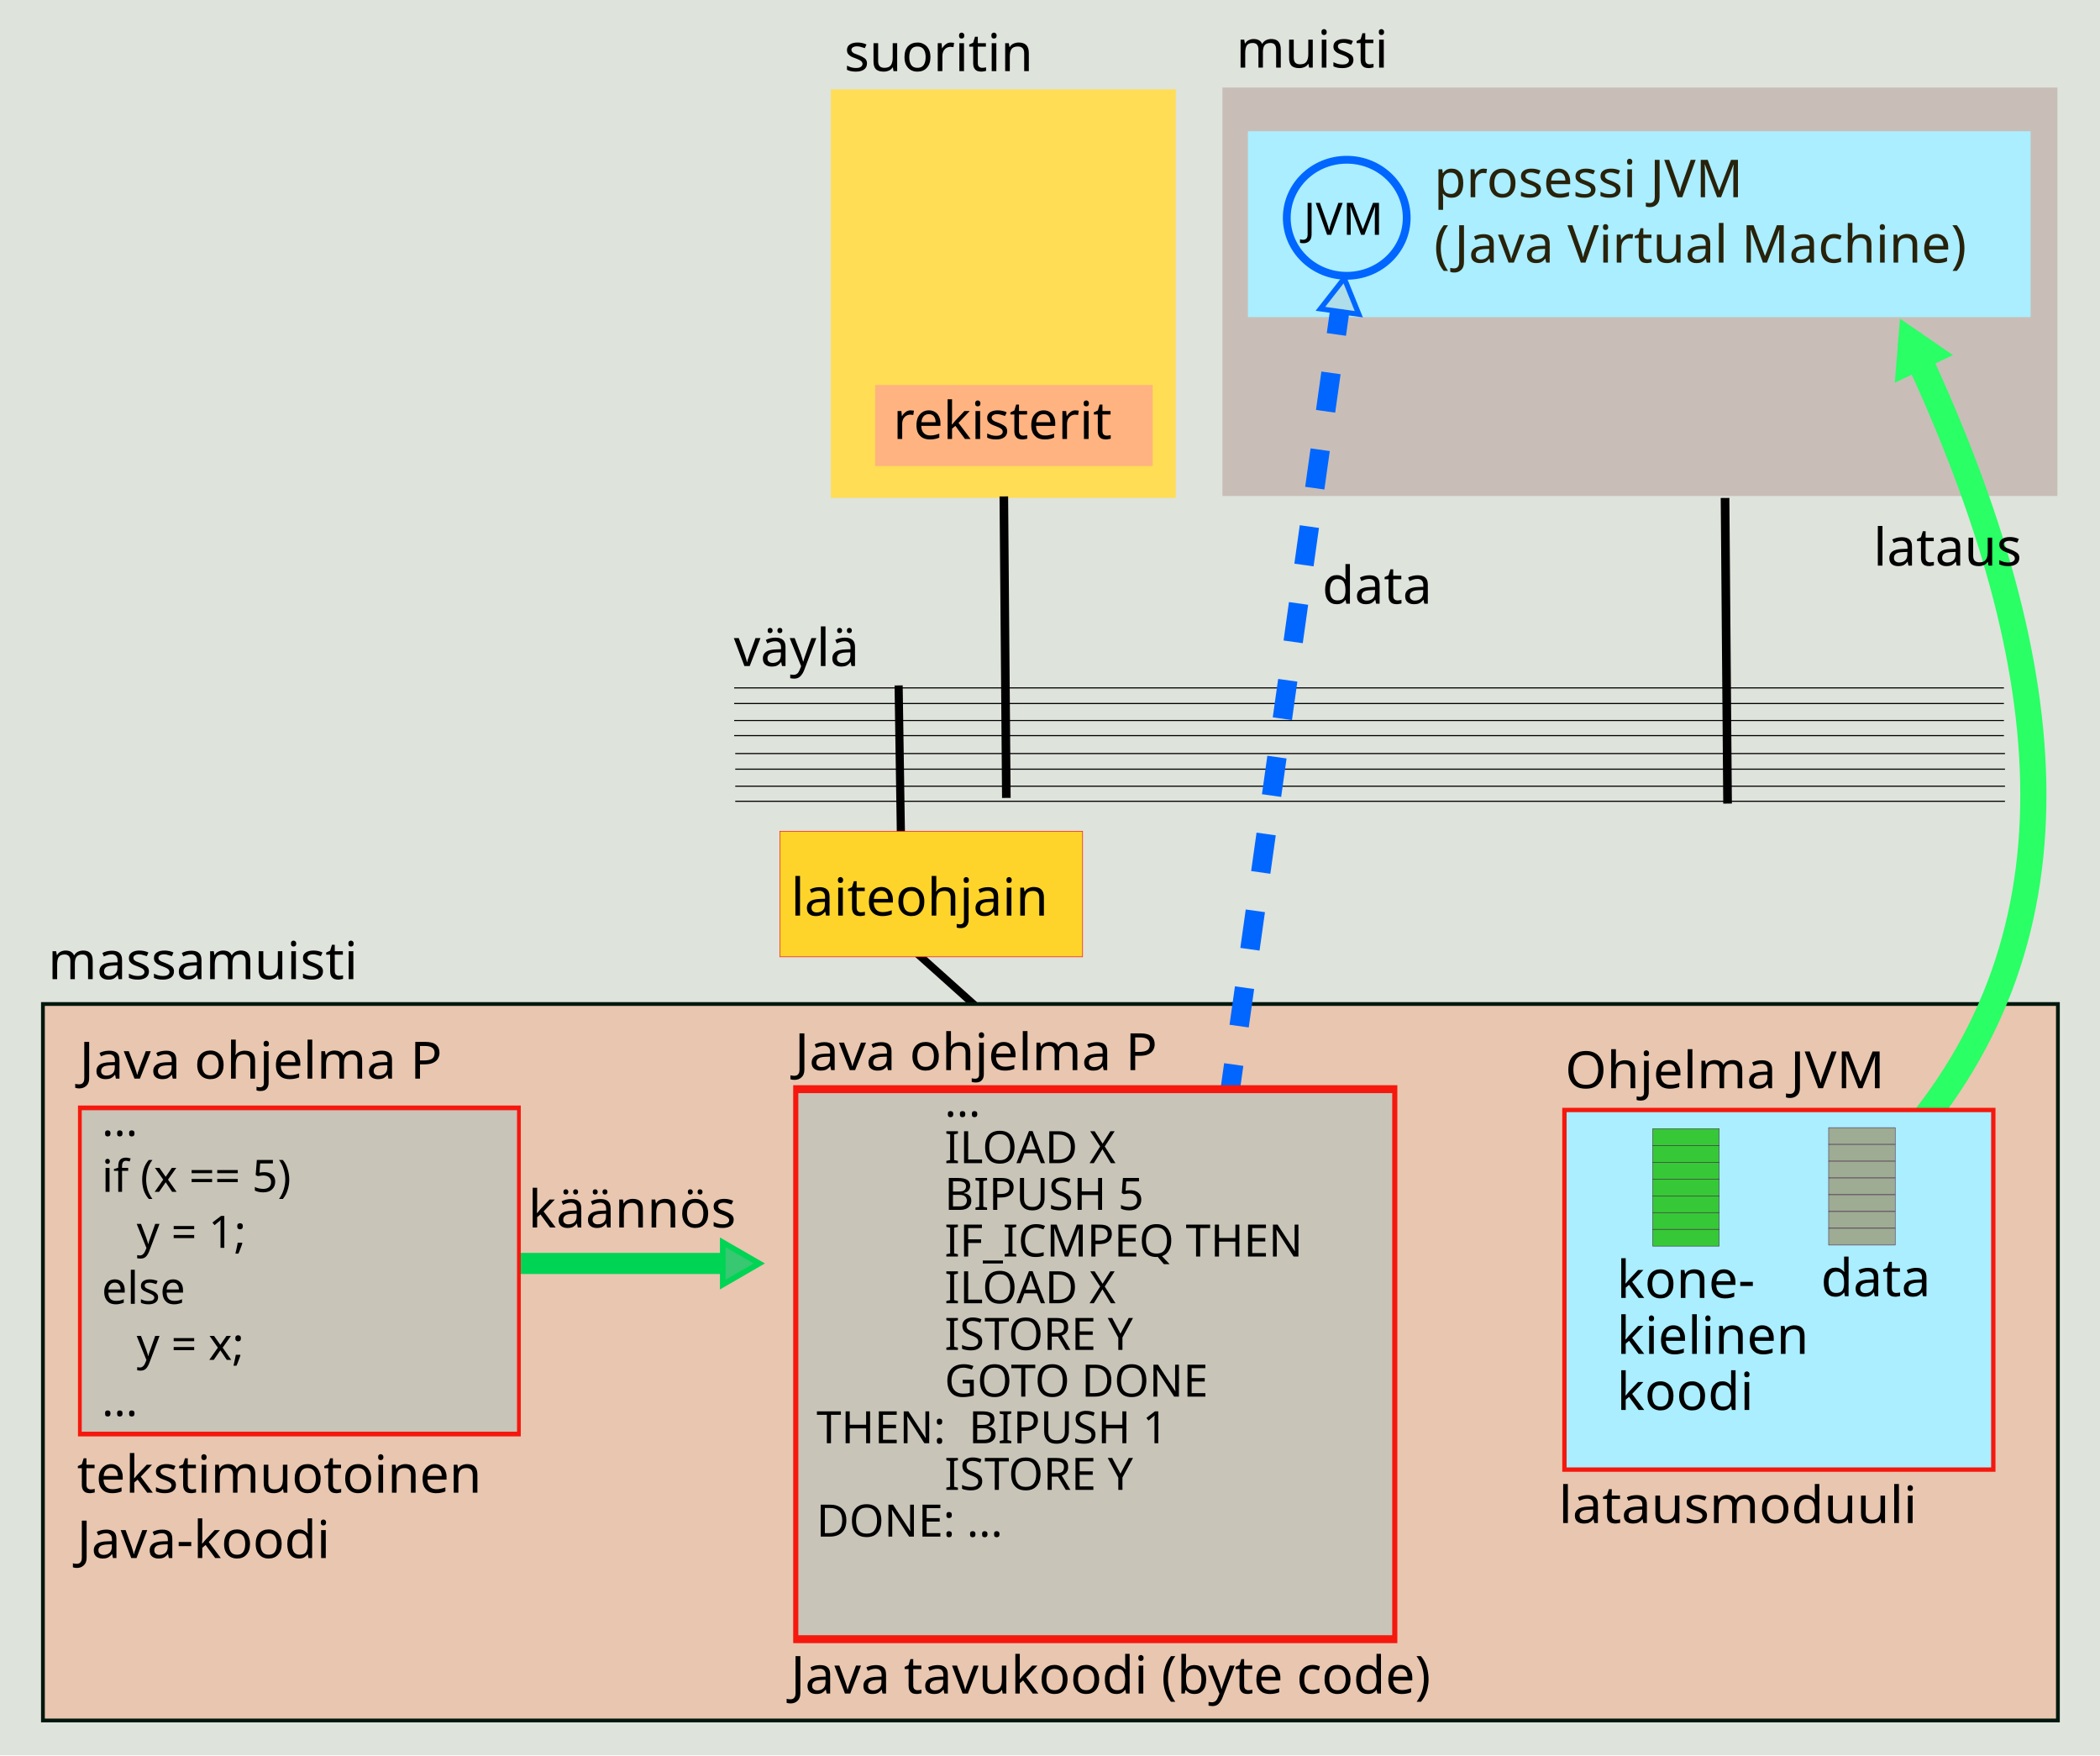
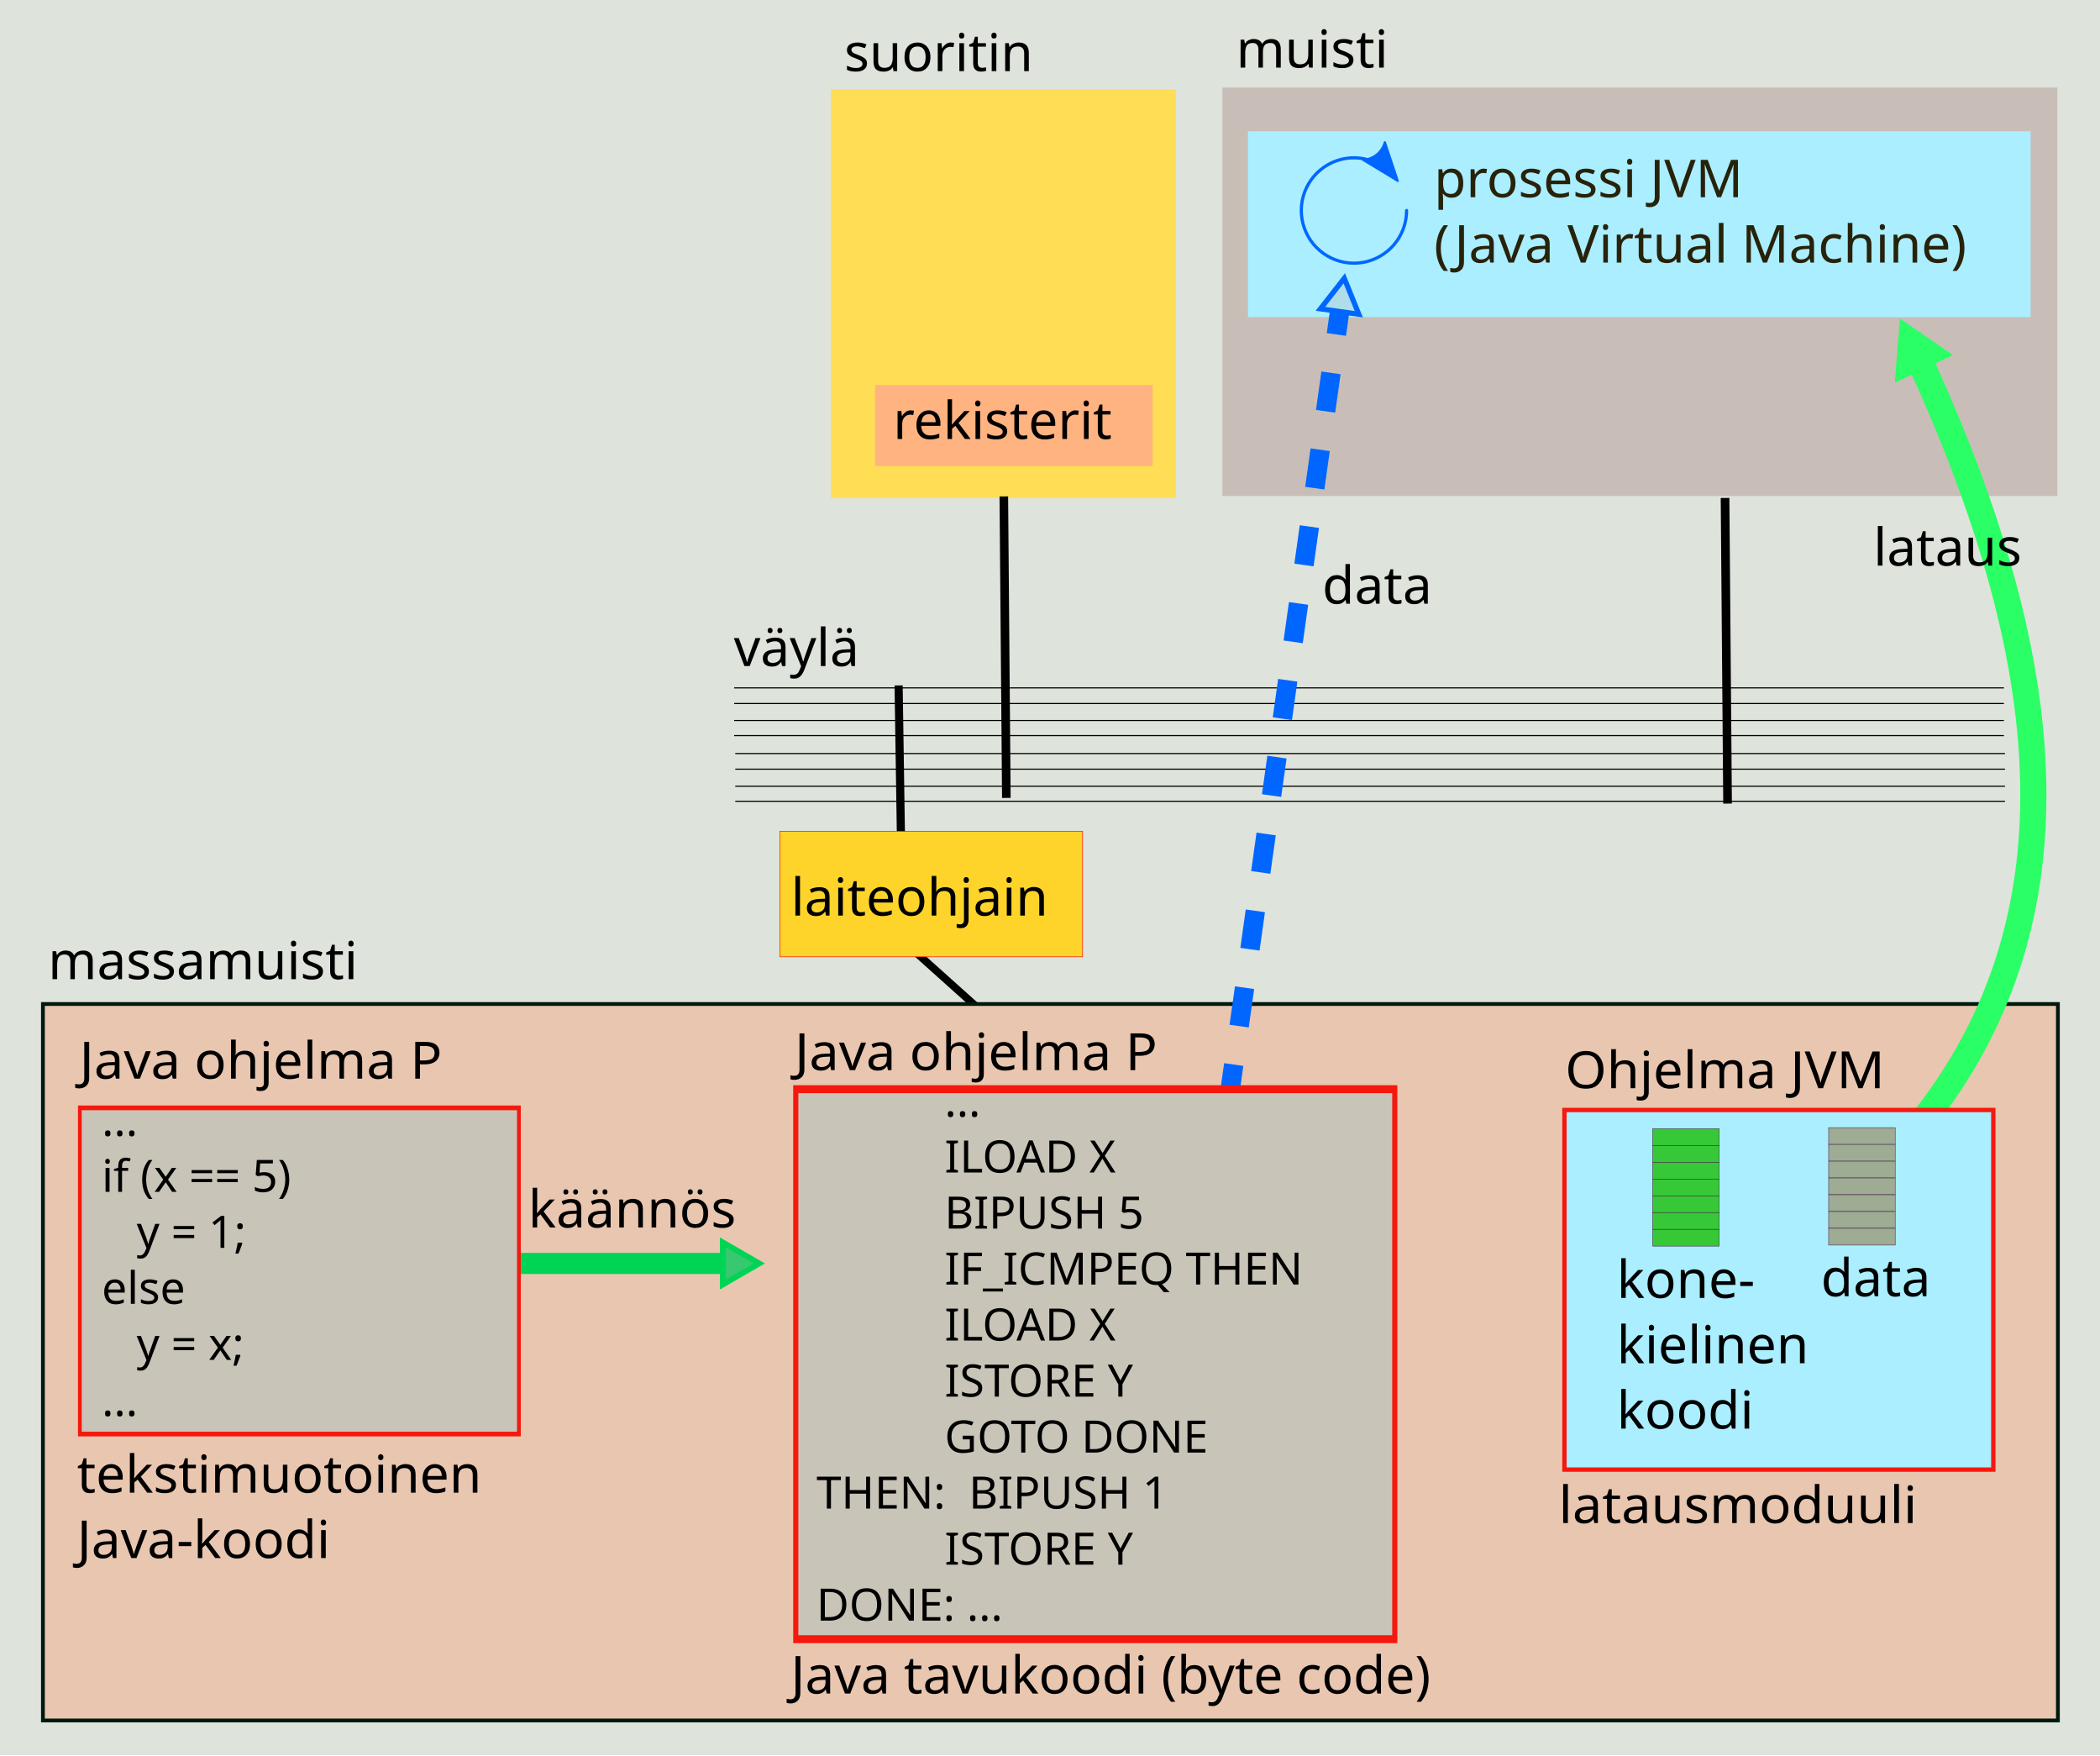
<svg xmlns="http://www.w3.org/2000/svg" id="svg999" version="1.1" viewBox="0 0 198.446 165.831" height="165.831mm" width="198.446mm">
  <defs id="defs993">
    <marker style="overflow:visible" id="marker3153" refX="0" refY="0" orient="auto">
      <path transform="matrix(0.2,0,0,0.2,-0.6,0)" style="fill:#afdde9;fill-opacity:1;fill-rule:evenodd;stroke:#0066ff;stroke-width:1pt;stroke-opacity:1" d="M 5.77,0 -2.88,5 V -5 Z" id="path3151" />
    </marker>
    <marker orient="auto" refY="0" refX="0" id="marker2929" style="overflow:visible">
      <path id="path2927" d="M 5.77,0 -2.88,5 V -5 Z" style="fill:#2aff65;fill-opacity:1;fill-rule:evenodd;stroke:#2aff65;stroke-width:1pt;stroke-opacity:1" transform="matrix(0.2,0,0,0.2,-0.6,0)" />
    </marker>
    <marker id="ExperimentalArrow" refX="5" refY="3" orient="auto-start-reverse">
      <path style="fill:context-stroke;stroke:#2aff65;stroke-opacity:1" d="M 10,3 0,6 V 0 Z" id="path1496" />
    </marker>
    <marker style="overflow:visible" id="TriangleOutM" refX="0" refY="0" orient="auto">
      <path transform="scale(0.4)" style="fill:#2aff65;fill-opacity:1;fill-rule:evenodd;stroke:#2aff65;stroke-width:1pt;stroke-opacity:1" d="M 5.77,0 -2.88,5 V -5 Z" id="path1388" />
    </marker>
    <marker style="overflow:visible" id="EmptyTriangleOutM" refX="0" refY="0" orient="auto">
      <path transform="matrix(0.4,0,0,0.4,-1.8,0)" style="fill:#0066ff;fill-opacity:1;fill-rule:evenodd;stroke:#0066ff;stroke-width:1pt;stroke-opacity:1" d="M 5.77,0 -2.88,5 V -5 Z" id="path1049" />
    </marker>
    <marker style="overflow:visible" id="EmptyTriangleOutS" refX="0" refY="0" orient="auto">
      <path transform="matrix(0.2,0,0,0.2,-0.6,0)" style="fill:none;fill-opacity:1;fill-rule:evenodd;stroke:#2aff65;stroke-width:1pt;stroke-opacity:1" d="M 5.77,0 -2.88,5 V -5 Z" id="path1954" />
    </marker>
    <marker style="overflow:visible" id="TriangleOutS" refX="0" refY="0" orient="auto">
      <path transform="scale(0.2)" style="fill:#37c871;fill-opacity:1;fill-rule:evenodd;stroke:#00d455;stroke-width:1pt;stroke-opacity:1" d="M 5.77,0 -2.88,5 V -5 Z" id="path1406" />
    </marker>
+     <marker style="overflow:visible" id="Arrow2Lend-6" refX="0" refY="0" orient="auto">
+       <path transform="matrix(-1.1,0,0,-1.1,-1.1,0)" d="M 8.719,4.034 -2.207,0.016 8.719,-4.002 c -1.745,2.372 -1.735,5.617 -6e-7,8.035 z" style="fill:#0066ff;fill-opacity:1;fill-rule:evenodd;stroke:#0066ff;stroke-width:0.625;stroke-linejoin:round;stroke-opacity:1" id="path3954-7" />
+     </marker>
  </defs>
  <g transform="translate(20.75261,-57.52938)" id="layer1">
    <rect y="57.529" x="-20.753" height="165.831" width="198.446" id="rect4352" style="opacity:1;fill:#dee3db;fill-opacity:1;stroke:none;stroke-width:3.44;stroke-linecap:square;stroke-miterlimit:4;stroke-dasharray:none;stroke-opacity:1" />
    <path id="path3832-2-5" d="m 60.056,142.364 14.123,12.661 z" style="fill:none;stroke:#000000;stroke-width:0.718;stroke-linecap:butt;stroke-linejoin:miter;stroke-miterlimit:4;stroke-dasharray:none;stroke-opacity:1" />
    <text id="text891" y="150.033" x="-16.209" style="font-style:normal;font-variant:normal;font-weight:normal;font-stretch:normal;font-size:4.939px;line-height:1.25;font-family:sans-serif;-inkscape-font-specification:'sans-serif, Normal';font-variant-ligatures:normal;font-variant-caps:normal;font-variant-numeric:normal;font-feature-settings:normal;text-align:start;letter-spacing:0px;word-spacing:0px;writing-mode:lr-tb;text-anchor:start;fill:#000000;fill-opacity:1;stroke:none;stroke-width:0.265" xml:space="preserve">
      <tspan style="stroke-width:0.265" id="tspan889" y="150.033" x="-16.209">
        <tspan style="stroke-width:0.265" id="tspan887" y="150.033" x="-16.209">massamuisti</tspan>
      </tspan>
    </text>
    <path id="rect3713" d="M 7.448,35.507 V 104.772 H 91.724 V 35.507 Z" style="opacity:0;fill:#ffed2a;fill-opacity:1;stroke:#8e220e;stroke-width:0.338;stroke-miterlimit:4;stroke-dasharray:none;stroke-opacity:1" />
    <path id="rect3713-8-5" d="M 57.763,65.971 V 104.562 H 90.357 V 65.971 Z" style="opacity:1;fill:#ffdd55;stroke:none;stroke-width:0.157;stroke-opacity:1" />
    <rect y="93.906" x="61.942" height="7.649" width="26.23" id="rect4631" style="opacity:1;fill:#ffb380;stroke:none;stroke-width:0.116;stroke-opacity:1" />
-     <text id="text4629" y="99" x="63.643" style="font-style:normal;font-variant:normal;font-weight:normal;font-stretch:normal;font-size:4.939px;line-height:1.25;font-family:sans-serif;-inkscape-font-specification:'sans-serif, Normal';font-variant-ligatures:normal;font-variant-caps:normal;font-variant-numeric:normal;font-feature-settings:normal;text-align:start;letter-spacing:0px;word-spacing:0px;writing-mode:lr;text-anchor:start;fill:#000000;fill-opacity:1;stroke:none;stroke-width:0.265;stroke-opacity:1;" xml:space="preserve">
+     <text id="text4629" y="99" x="63.643" style="font-style:normal;font-variant:normal;font-weight:normal;font-stretch:normal;font-size:4.939px;line-height:1.25;font-family:sans-serif;-inkscape-font-specification:'sans-serif, Normal';font-variant-ligatures:normal;font-variant-caps:normal;font-variant-numeric:normal;font-feature-settings:normal;text-align:start;letter-spacing:0px;word-spacing:0px;writing-mode:lr-tb;text-anchor:start;fill:#000000;fill-opacity:1;stroke:none;stroke-width:0.265;stroke-opacity:1" xml:space="preserve">
      <tspan id="tspan4350" x="63.643" y="99">rekisterit</tspan>
    </text>
    <path id="rect3713-8" d="m 94.764,65.799 v 38.591 h 78.903 V 65.799 Z" style="opacity:1;fill:#c8beb7;stroke:none;stroke-width:0.244;stroke-opacity:1" />
    <rect y="69.928" x="97.175" height="17.56" width="73.961" id="rect4631-8" style="opacity:1;fill:#aaeeff;stroke:none;stroke-width:0.294;stroke-opacity:1" />
    <text id="text4629-1" y="76.165" x="114.758" style="font-style:normal;font-variant:normal;font-weight:normal;font-stretch:normal;font-size:4.939px;line-height:1.25;font-family:sans-serif;-inkscape-font-specification:'sans-serif, Normal';font-variant-ligatures:normal;font-variant-caps:normal;font-variant-numeric:normal;font-feature-settings:normal;text-align:start;letter-spacing:0px;word-spacing:0px;writing-mode:lr-tb;text-anchor:start;fill:#28220b;fill-opacity:1;stroke:none;stroke-width:0.265;stroke-opacity:1" xml:space="preserve">
      <tspan id="tspan1104" x="114.758" y="76.165">prosessi JVM</tspan>
      <tspan id="tspan1106" x="114.758" y="82.339">(Java Virtual Machine)</tspan>
    </text>
    <text id="text4688" y="63.916" x="96.058" style="font-style:normal;font-variant:normal;font-weight:normal;font-stretch:normal;font-size:4.939px;line-height:1.25;font-family:sans-serif;-inkscape-font-specification:'sans-serif, Normal';font-variant-ligatures:normal;font-variant-caps:normal;font-variant-numeric:normal;font-feature-settings:normal;text-align:start;letter-spacing:0px;word-spacing:0px;writing-mode:lr-tb;text-anchor:start;fill:#000000;fill-opacity:1;stroke:none;stroke-width:0.265" xml:space="preserve">
      <tspan y="63.916" x="96.058" id="tspan1784">muisti</tspan>
    </text>
    <text id="text4692" y="64.248" x="59.037" style="font-style:normal;font-variant:normal;font-weight:normal;font-stretch:normal;font-size:4.939px;line-height:1.25;font-family:sans-serif;-inkscape-font-specification:'sans-serif, Normal';font-variant-ligatures:normal;font-variant-caps:normal;font-variant-numeric:normal;font-feature-settings:normal;text-align:start;letter-spacing:0px;word-spacing:0px;writing-mode:lr-tb;text-anchor:start;fill:#000000;fill-opacity:1;stroke:none;stroke-width:0.265" xml:space="preserve">
      <tspan y="64.248" x="59.037" id="tspan1691">suoritin</tspan>
    </text>
    <g transform="matrix(0.6697177,0,0,0.3949494,38.24732,56.99699)" style="stroke:#000000;stroke-opacity:1" id="g3828">
      <path style="fill:none;stroke:#000000;stroke-width:0.265px;stroke-linecap:butt;stroke-linejoin:miter;stroke-opacity:1" d="m 15.497,165.897 c 179.161,0 179.161,0 179.161,0" id="path28" />
      <path style="fill:none;stroke:#000000;stroke-width:0.265px;stroke-linecap:butt;stroke-linejoin:miter;stroke-opacity:1" d="M 194.658,177.182 Z" id="path30" />
      <path style="fill:none;stroke:#000000;stroke-width:0.265px;stroke-linecap:butt;stroke-linejoin:miter;stroke-opacity:1" d="m 15.497,169.641 c 179.161,0 179.161,0 179.161,0" id="path28-2" />
      <path style="fill:none;stroke:#000000;stroke-width:0.265px;stroke-linecap:butt;stroke-linejoin:miter;stroke-opacity:1" d="m 15.497,173.704 c 179.161,0 179.161,0 179.161,0" id="path28-1" />
      <path style="fill:none;stroke:#000000;stroke-width:0.265px;stroke-linecap:butt;stroke-linejoin:miter;stroke-opacity:1" d="m 15.497,177.314 c 179.161,0 179.161,0 179.161,0" id="path28-5" />
      <path style="fill:none;stroke:#000000;stroke-width:0.265px;stroke-linecap:butt;stroke-linejoin:miter;stroke-opacity:1" d="m 15.648,181.603 c 179.16,0 179.16,0 179.16,0" id="path28-11" />
      <path style="fill:none;stroke:#000000;stroke-width:0.265px;stroke-linecap:butt;stroke-linejoin:miter;stroke-opacity:1" d="M 194.808,192.887 Z" id="path30-2" />
      <path style="fill:none;stroke:#000000;stroke-width:0.265px;stroke-linecap:butt;stroke-linejoin:miter;stroke-opacity:1" d="m 15.648,185.347 c 179.16,0 179.16,0 179.16,0" id="path28-2-3" />
      <path style="fill:none;stroke:#000000;stroke-width:0.265px;stroke-linecap:butt;stroke-linejoin:miter;stroke-opacity:1" d="m 15.648,189.41 c 179.16,0 179.16,0 179.16,0" id="path28-1-8" />
      <path style="fill:none;stroke:#000000;stroke-width:0.265px;stroke-linecap:butt;stroke-linejoin:miter;stroke-opacity:1" d="m 15.648,193.02 c 179.16,0 179.16,0 179.16,0" id="path28-5-7" />
    </g>
    <text id="text4692-9" y="120.457" x="48.595" style="font-style:normal;font-variant:normal;font-weight:normal;font-stretch:normal;font-size:4.939px;line-height:1.25;font-family:sans-serif;-inkscape-font-specification:'sans-serif, Normal';font-variant-ligatures:normal;font-variant-caps:normal;font-variant-numeric:normal;font-feature-settings:normal;text-align:start;letter-spacing:0px;word-spacing:0px;writing-mode:lr-tb;text-anchor:start;fill:#000000;fill-opacity:1;stroke:none;stroke-width:0.265" xml:space="preserve">
      <tspan y="120.457" x="48.595" id="tspan1693">väylä</tspan>
    </text>
    <path id="path3832" d="m 74.107,104.43 0.238,28.484 z" style="fill:none;stroke:#000000;stroke-width:0.811;stroke-linecap:butt;stroke-linejoin:miter;stroke-miterlimit:4;stroke-dasharray:none;stroke-opacity:1" />
    <path id="path3832-9" d="m 142.261,104.574 c 0.238,28.875 0.238,28.875 0.238,28.875" style="fill:none;stroke:#000000;stroke-width:0.817;stroke-linecap:butt;stroke-linejoin:miter;stroke-miterlimit:4;stroke-dasharray:none;stroke-opacity:1" />
    <path id="path3832-2" d="m 64.165,122.287 0.305,19.871 z" style="fill:none;stroke:#000000;stroke-width:0.768;stroke-linecap:butt;stroke-linejoin:miter;stroke-miterlimit:4;stroke-dasharray:none;stroke-opacity:1" />
    <rect y="136.062" x="52.949" height="11.864" width="28.599" id="rect65-5-0-3" style="opacity:1;fill:#ffd42a;stroke:#f5180e;stroke-width:0.058;stroke-miterlimit:4;stroke-dasharray:none;stroke-opacity:1" />
    <text id="text885" y="144.029" x="53.987" style="font-style:normal;font-variant:normal;font-weight:normal;font-stretch:normal;font-size:4.939px;line-height:1.25;font-family:sans-serif;-inkscape-font-specification:'sans-serif, Normal';font-variant-ligatures:normal;font-variant-caps:normal;font-variant-numeric:normal;font-feature-settings:normal;text-align:start;letter-spacing:0px;word-spacing:0px;writing-mode:lr-tb;text-anchor:start;fill:#000000;fill-opacity:1;stroke:none;stroke-width:0.265" xml:space="preserve">
      <tspan style="stroke-width:0.265" id="tspan883" y="144.029" x="53.987">
        <tspan style="stroke-width:0.265" id="tspan881" y="144.029" x="53.987">laiteohjain</tspan>
      </tspan>
    </text>
    <rect y="152.384" x="-16.696" height="67.689" width="190.411" id="rect65-5-0" style="opacity:1;fill:#e9c6af;stroke:#00180e;stroke-width:0.357;stroke-miterlimit:4;stroke-dasharray:none;stroke-opacity:1" />
    <path id="path1786" d="m 158.836,165.92 c 18.128,-20.252 15.053,-46.533 0.823,-76.458" style="fill:none;fill-opacity:1;stroke:#2aff65;stroke-width:2.471;stroke-linecap:butt;stroke-linejoin:miter;stroke-miterlimit:4;stroke-dasharray:none;stroke-opacity:1;marker-end:url(#marker2929)" />
    <rect y="162.397" x="127.083" height="33.975" width="40.529" id="rect910-5-3" style="opacity:1;fill:#aaeeff;stroke:#f5180e;stroke-width:0.411;stroke-miterlimit:4;stroke-dasharray:none;stroke-opacity:1" />
-     <text transform="scale(1.016634,0.9836383)" id="text1000" y="163.008" x="125.072" style="font-style:normal;font-variant:normal;font-weight:normal;font-stretch:normal;font-size:4.939px;line-height:1.25;font-family:sans-serif;-inkscape-font-specification:'sans-serif, Normal';font-variant-ligatures:normal;font-variant-caps:normal;font-variant-numeric:normal;font-feature-settings:normal;text-align:start;letter-spacing:0px;word-spacing:0px;writing-mode:lr;text-anchor:start;fill:#000000;fill-opacity:1;stroke:none;stroke-width:0.26;" xml:space="preserve">
-       <tspan style="stroke-width:0.26;-inkscape-font-specification:'sans-serif, Normal';font-family:sans-serif;font-weight:normal;font-style:normal;font-stretch:normal;font-variant:normal;font-size:4.939px;text-anchor:start;text-align:start;writing-mode:lr;font-variant-ligatures:normal;font-variant-caps:normal;font-variant-numeric:normal;font-feature-settings:normal;" id="tspan998" y="163.008" x="125.072">
-         <tspan style="stroke-width:0.26;-inkscape-font-specification:'sans-serif, Normal';font-family:sans-serif;font-weight:normal;font-style:normal;font-stretch:normal;font-variant:normal;font-size:4.939px;text-anchor:start;text-align:start;writing-mode:lr;font-variant-ligatures:normal;font-variant-caps:normal;font-variant-numeric:normal;font-feature-settings:normal;" id="tspan996" y="163.008" x="125.072">Ohjelma JVM</tspan>
+     <text transform="scale(1.016634,0.9836383)" id="text1000" y="163.008" x="125.072" style="font-style:normal;font-variant:normal;font-weight:normal;font-stretch:normal;font-size:4.939px;line-height:1.25;font-family:sans-serif;-inkscape-font-specification:'sans-serif, Normal';font-variant-ligatures:normal;font-variant-caps:normal;font-variant-numeric:normal;font-feature-settings:normal;text-align:start;letter-spacing:0px;word-spacing:0px;writing-mode:lr-tb;text-anchor:start;fill:#000000;fill-opacity:1;stroke:none;stroke-width:0.26" xml:space="preserve">
+       <tspan style="font-style:normal;font-variant:normal;font-weight:normal;font-stretch:normal;font-size:4.939px;font-family:sans-serif;-inkscape-font-specification:'sans-serif, Normal';font-variant-ligatures:normal;font-variant-caps:normal;font-variant-numeric:normal;font-feature-settings:normal;text-align:start;writing-mode:lr-tb;text-anchor:start;stroke-width:0.26" id="tspan998" y="163.008" x="125.072">
+         <tspan style="font-style:normal;font-variant:normal;font-weight:normal;font-stretch:normal;font-size:4.939px;font-family:sans-serif;-inkscape-font-specification:'sans-serif, Normal';font-variant-ligatures:normal;font-variant-caps:normal;font-variant-numeric:normal;font-feature-settings:normal;text-align:start;writing-mode:lr-tb;text-anchor:start;stroke-width:0.26" id="tspan996" y="163.008" x="125.072">Ohjelma JVM</tspan>
      </tspan>
    </text>
    <text id="text4692-9-1" y="110.969" x="156.279" style="font-style:normal;font-variant:normal;font-weight:normal;font-stretch:normal;font-size:4.939px;line-height:1.25;font-family:sans-serif;-inkscape-font-specification:'sans-serif, Normal';font-variant-ligatures:normal;font-variant-caps:normal;font-variant-numeric:normal;font-feature-settings:normal;text-align:start;letter-spacing:0px;word-spacing:0px;writing-mode:lr-tb;text-anchor:start;fill:#000000;fill-opacity:1;stroke:none;stroke-width:0.265" xml:space="preserve">
      <tspan y="110.969" x="156.279" id="tspan4270">lataus</tspan>
    </text>
-     <g transform="translate(-57.15001,2.267857)" id="g1667">
-       <ellipse cy="75.836" cx="163.662" id="path884" style="opacity:1;fill:none;fill-opacity:1;stroke:#0066ff;stroke-width:0.737;stroke-linecap:square;stroke-miterlimit:4;stroke-dasharray:none;stroke-opacity:1;marker-end:url(#EmptyTriangleOutM)" rx="5.666" ry="5.482" />
-       <text xml:space="preserve" style="font-style:normal;font-variant:normal;font-weight:normal;font-stretch:normal;font-size:4.233px;line-height:1.25;font-family:sans-serif;-inkscape-font-specification:'sans-serif, Normal';font-variant-ligatures:normal;font-variant-caps:normal;font-variant-numeric:normal;font-feature-settings:normal;text-align:start;letter-spacing:0px;word-spacing:0px;writing-mode:lr-tb;text-anchor:start;fill:#000000;fill-opacity:1;stroke:none;stroke-width:0.265" x="159.574" y="77.442" id="text4692-9-0">
-         <tspan y="77.442" x="159.574" id="tspan1108">JVM</tspan>
-       </text>
-     </g>
    <g transform="matrix(0.474908,0,0,0.491308,99.10127,87.3423)" id="g993">
      <rect style="opacity:1;fill:#37c837;fill-opacity:1;stroke:#370137;stroke-width:0.075;stroke-linecap:square;stroke-miterlimit:4;stroke-dasharray:none;stroke-opacity:1" id="rect930" width="13.243" height="3.227" x="76.475" y="156.357" />
      <rect style="opacity:1;fill:#37c837;fill-opacity:1;stroke:#370137;stroke-width:0.075;stroke-linecap:square;stroke-miterlimit:4;stroke-dasharray:none;stroke-opacity:1" id="rect930-3" width="13.243" height="3.227" x="76.475" y="159.584" />
      <rect style="opacity:1;fill:#37c837;fill-opacity:1;stroke:#370137;stroke-width:0.075;stroke-linecap:square;stroke-miterlimit:4;stroke-dasharray:none;stroke-opacity:1" id="rect930-9" width="13.243" height="3.227" x="76.475" y="162.81" />
      <rect style="opacity:1;fill:#37c837;fill-opacity:1;stroke:#370137;stroke-width:0.075;stroke-linecap:square;stroke-miterlimit:4;stroke-dasharray:none;stroke-opacity:1" id="rect930-1" width="13.243" height="3.227" x="76.475" y="166.037" />
      <rect style="opacity:1;fill:#37c837;fill-opacity:1;stroke:#370137;stroke-width:0.075;stroke-linecap:square;stroke-miterlimit:4;stroke-dasharray:none;stroke-opacity:1" id="rect930-7" width="13.243" height="3.227" x="76.475" y="169.264" />
      <rect style="opacity:1;fill:#37c837;fill-opacity:1;stroke:#370137;stroke-width:0.075;stroke-linecap:square;stroke-miterlimit:4;stroke-dasharray:none;stroke-opacity:1" id="rect930-0" width="13.243" height="3.227" x="76.475" y="172.49" />
      <rect style="opacity:1;fill:#37c837;fill-opacity:1;stroke:#370137;stroke-width:0.075;stroke-linecap:square;stroke-miterlimit:4;stroke-dasharray:none;stroke-opacity:1" id="rect930-78" width="13.243" height="3.227" x="76.475" y="175.717" />
    </g>
    <g style="fill:#9dac93" transform="matrix(0.474908,0,0,0.491308,115.7322,87.24412)" id="g993-7">
      <rect style="opacity:1;fill:#9dac93;fill-opacity:1;stroke:#370137;stroke-width:0.075;stroke-linecap:square;stroke-miterlimit:4;stroke-dasharray:none;stroke-opacity:1" id="rect930-34" width="13.243" height="3.227" x="76.475" y="156.357" />
      <rect style="opacity:1;fill:#9dac93;fill-opacity:1;stroke:#370137;stroke-width:0.075;stroke-linecap:square;stroke-miterlimit:4;stroke-dasharray:none;stroke-opacity:1" id="rect930-3-9" width="13.243" height="3.227" x="76.475" y="159.584" />
      <rect style="opacity:1;fill:#9dac93;fill-opacity:1;stroke:#370137;stroke-width:0.075;stroke-linecap:square;stroke-miterlimit:4;stroke-dasharray:none;stroke-opacity:1" id="rect930-9-3" width="13.243" height="3.227" x="76.475" y="162.81" />
      <rect style="opacity:1;fill:#9dac93;fill-opacity:1;stroke:#370137;stroke-width:0.075;stroke-linecap:square;stroke-miterlimit:4;stroke-dasharray:none;stroke-opacity:1" id="rect930-1-2" width="13.243" height="3.227" x="76.475" y="166.037" />
      <rect style="opacity:1;fill:#9dac93;fill-opacity:1;stroke:#370137;stroke-width:0.075;stroke-linecap:square;stroke-miterlimit:4;stroke-dasharray:none;stroke-opacity:1" id="rect930-7-2" width="13.243" height="3.227" x="76.475" y="169.264" />
      <rect style="opacity:1;fill:#9dac93;fill-opacity:1;stroke:#370137;stroke-width:0.075;stroke-linecap:square;stroke-miterlimit:4;stroke-dasharray:none;stroke-opacity:1" id="rect930-0-1" width="13.243" height="3.227" x="76.475" y="172.49" />
      <rect style="opacity:1;fill:#9dac93;fill-opacity:1;stroke:#370137;stroke-width:0.075;stroke-linecap:square;stroke-miterlimit:4;stroke-dasharray:none;stroke-opacity:1" id="rect930-78-3" width="13.243" height="3.227" x="76.475" y="175.717" />
    </g>
-     <text xml:space="preserve" style="font-style:normal;font-variant:normal;font-weight:normal;font-stretch:normal;font-size:4.939px;line-height:1.25;font-family:sans-serif;-inkscape-font-specification:'sans-serif, Normal';font-variant-ligatures:normal;font-variant-caps:normal;font-variant-numeric:normal;font-feature-settings:normal;text-align:start;letter-spacing:0px;word-spacing:0px;writing-mode:lr;text-anchor:start;fill:#000000;fill-opacity:1;stroke:none;stroke-width:0.265;stroke-opacity:1;" x="132.03" y="180.15" id="text4629-5">
+     <text xml:space="preserve" style="font-style:normal;font-variant:normal;font-weight:normal;font-stretch:normal;font-size:4.939px;line-height:1.25;font-family:sans-serif;-inkscape-font-specification:'sans-serif, Normal';font-variant-ligatures:normal;font-variant-caps:normal;font-variant-numeric:normal;font-feature-settings:normal;text-align:start;letter-spacing:0px;word-spacing:0px;writing-mode:lr-tb;text-anchor:start;fill:#000000;fill-opacity:1;stroke:none;stroke-width:0.265;stroke-opacity:1" x="132.03" y="180.15" id="text4629-5">
      <tspan y="180.15" x="132.03" id="tspan1053">kone-</tspan>
-       <tspan y="185.442" x="132.03" id="tspan1055">kielinen</tspan>
-       <tspan y="190.734" x="132.03" id="tspan1057">koodi</tspan>
+       <tspan y="186.324" x="132.03" id="tspan1055">kielinen</tspan>
+       <tspan y="192.498" x="132.03" id="tspan1057">koodi</tspan>
    </text>
-     <text xml:space="preserve" style="font-style:normal;font-variant:normal;font-weight:normal;font-stretch:normal;font-size:4.939px;line-height:1.25;font-family:sans-serif;-inkscape-font-specification:'sans-serif, Normal';font-variant-ligatures:normal;font-variant-caps:normal;font-variant-numeric:normal;font-feature-settings:normal;text-align:start;letter-spacing:0px;word-spacing:0px;writing-mode:lr;text-anchor:start;fill:#000000;fill-opacity:1;stroke:none;stroke-width:0.265;stroke-opacity:1;" x="151.323" y="179.995" id="text4629-5-5">
+     <text xml:space="preserve" style="font-style:normal;font-variant:normal;font-weight:normal;font-stretch:normal;font-size:4.939px;line-height:1.25;font-family:sans-serif;-inkscape-font-specification:'sans-serif, Normal';font-variant-ligatures:normal;font-variant-caps:normal;font-variant-numeric:normal;font-feature-settings:normal;text-align:start;letter-spacing:0px;word-spacing:0px;writing-mode:lr-tb;text-anchor:start;fill:#000000;fill-opacity:1;stroke:none;stroke-width:0.265;stroke-opacity:1" x="151.323" y="179.995" id="text4629-5-5">
      <tspan y="179.995" x="151.323" id="tspan1083">data</tspan>
    </text>
    <text transform="scale(1.016634,0.9836383)" id="text988" y="162.088" x="-13.03" style="font-style:normal;font-variant:normal;font-weight:normal;font-stretch:normal;font-size:4.939px;line-height:1.25;font-family:sans-serif;-inkscape-font-specification:'sans-serif, Normal';font-variant-ligatures:normal;font-variant-caps:normal;font-variant-numeric:normal;font-feature-settings:normal;text-align:start;letter-spacing:0px;word-spacing:0px;writing-mode:lr-tb;text-anchor:start;fill:#000000;fill-opacity:1;stroke:none;stroke-width:0.26" xml:space="preserve">
      <tspan style="font-style:normal;font-variant:normal;font-weight:normal;font-stretch:normal;font-size:4.939px;font-family:sans-serif;-inkscape-font-specification:'sans-serif, Normal';font-variant-ligatures:normal;font-variant-caps:normal;font-variant-numeric:normal;font-feature-settings:normal;text-align:start;writing-mode:lr-tb;text-anchor:start;stroke-width:0.26" id="tspan986" y="162.088" x="-13.03">
        <tspan style="font-style:normal;font-variant:normal;font-weight:normal;font-stretch:normal;font-size:4.939px;font-family:sans-serif;-inkscape-font-specification:'sans-serif, Normal';font-variant-ligatures:normal;font-variant-caps:normal;font-variant-numeric:normal;font-feature-settings:normal;text-align:start;writing-mode:lr-tb;text-anchor:start;stroke-width:0.26" id="tspan984" y="162.088" x="-13.03">Java ohjelma P</tspan>
      </tspan>
    </text>
    <path id="path1241" d="M 94.301,168.993 C 106.138,84.826 106.138,84.826 106.138,84.826" style="fill:#afdde9;fill-opacity:1;stroke:#0066ff;stroke-width:1.833;stroke-linecap:butt;stroke-linejoin:miter;stroke-miterlimit:4;stroke-dasharray:3.666, 3.666;stroke-dashoffset:0;stroke-opacity:1;marker-end:url(#marker3153)" />
    <path id="path1256" d="m 11.431,176.896 c 36.791,0 37.265,0 37.265,0" style="fill:#37c871;stroke:#00d455;stroke-width:1.996;stroke-linecap:square;stroke-linejoin:miter;stroke-miterlimit:4;stroke-dasharray:none;stroke-opacity:1;marker-end:url(#TriangleOutS)" />
    <g style="fill:#c8c4b7;fill-opacity:1" id="g1591-7" transform="matrix(1.747976,0,0,2.186922,-156.9737,-235.5008)">
      <rect style="opacity:1;fill:#c8c4b7;fill-opacity:1;stroke:#f5180e;stroke-width:0.203;stroke-miterlimit:4;stroke-dasharray:none;stroke-opacity:1" id="rect910-5-3-6" width="23.735" height="14.091" x="82.248" y="181.853" />
    </g>
    <text xml:space="preserve" style="font-style:normal;font-variant:normal;font-weight:normal;font-stretch:normal;font-size:4.939px;line-height:1.25;font-family:sans-serif;-inkscape-font-specification:'sans-serif, Normal';font-variant-ligatures:normal;font-variant-caps:normal;font-variant-numeric:normal;font-feature-settings:normal;text-align:start;letter-spacing:0px;word-spacing:0px;writing-mode:lr-tb;text-anchor:start;fill:#000000;fill-opacity:1;stroke:none;stroke-width:0.1;stroke-miterlimit:4;stroke-dasharray:none;stroke-opacity:1" x="-13.474" y="198.554" id="text4629-5-4">
      <tspan y="198.554" x="-13.474" id="tspan1008">tekstimuotoinen </tspan>
      <tspan y="204.727" x="-13.474" id="tspan1010">Java-koodi</tspan>
    </text>
    <text id="text4692-9-1-8" y="114.565" x="104.205" style="font-style:normal;font-variant:normal;font-weight:normal;font-stretch:normal;font-size:4.939px;line-height:1.25;font-family:sans-serif;-inkscape-font-specification:'sans-serif, Normal';font-variant-ligatures:normal;font-variant-caps:normal;font-variant-numeric:normal;font-feature-settings:normal;text-align:start;letter-spacing:0px;word-spacing:0px;writing-mode:lr-tb;text-anchor:start;fill:#000000;fill-opacity:1;stroke:none;stroke-width:0.265" xml:space="preserve">
      <tspan y="114.565" x="104.205" id="tspan2489">data</tspan>
    </text>
    <text xml:space="preserve" style="font-style:normal;font-variant:normal;font-weight:normal;font-stretch:normal;font-size:4.233px;line-height:1.25;font-family:sans-serif;-inkscape-font-specification:'sans-serif, Normal';font-variant-ligatures:normal;font-variant-caps:normal;font-variant-numeric:normal;font-feature-settings:normal;text-align:start;letter-spacing:0px;word-spacing:0px;writing-mode:lr-tb;text-anchor:start;fill:#000000;fill-opacity:1;stroke:none;stroke-width:0.265;stroke-opacity:1" x="-11.135" y="164.838" id="text4629-5-4-1">
      <tspan y="164.838" x="-11.135" id="tspan1007">...</tspan>
      <tspan y="170.13" x="-11.135" id="tspan1009">if (x == 5)</tspan>
      <tspan y="175.421" x="-11.135" id="tspan1011">   y = 1;</tspan>
      <tspan y="180.713" x="-11.135" id="tspan1013">else</tspan>
      <tspan y="186.005" x="-11.135" id="tspan1015">   y = x;</tspan>
      <tspan y="191.296" x="-11.135" id="tspan1017">...</tspan>
    </text>
    <g style="fill:#c8c4b7;fill-opacity:1" id="g1591-7-5" transform="matrix(2.384949,0,0,3.687668,-141.7114,-510.183)">
      <rect style="opacity:1;fill:#c8c4b7;fill-opacity:1;stroke:#f5180e;stroke-width:0.203;stroke-miterlimit:4;stroke-dasharray:none;stroke-opacity:1" id="rect910-5-3-6-5" width="23.735" height="14.091" x="82.248" y="181.853" />
    </g>
-     <text xml:space="preserve" style="font-style:normal;font-variant:normal;font-weight:normal;font-stretch:normal;font-size:4.233px;line-height:1.25;font-family:sans-serif;-inkscape-font-specification:'sans-serif, Normal';font-variant-ligatures:normal;font-variant-caps:normal;font-variant-numeric:normal;font-feature-settings:normal;text-align:start;letter-spacing:0px;word-spacing:0px;writing-mode:lr;text-anchor:start;fill:#000000;fill-opacity:1;stroke:none;stroke-width:0.265;stroke-opacity:1;" x="56.4" y="163.015" id="text4629-5-4-1-4">
+     <text xml:space="preserve" style="font-style:normal;font-variant:normal;font-weight:normal;font-stretch:normal;font-size:4.233px;line-height:1.25;font-family:sans-serif;-inkscape-font-specification:'sans-serif, Normal';font-variant-ligatures:normal;font-variant-caps:normal;font-variant-numeric:normal;font-feature-settings:normal;text-align:start;letter-spacing:0px;word-spacing:0px;writing-mode:lr-tb;text-anchor:start;fill:#000000;fill-opacity:1;stroke:none;stroke-width:0.265;stroke-opacity:1" x="56.4" y="163.015" id="text4629-5-4-1-4">
      <tspan y="163.015" x="56.4" id="tspan1037">           ...</tspan>
-       <tspan y="167.424" x="56.4" id="tspan1039">           ILOAD X</tspan>
-       <tspan y="171.834" x="56.4" id="tspan1041">           BIPUSH 5</tspan>
-       <tspan y="176.244" x="56.4" id="tspan1043">           IF_ICMPEQ THEN</tspan>
-       <tspan y="180.654" x="56.4" id="tspan1045">           ILOAD X</tspan>
-       <tspan y="185.063" x="56.4" id="tspan1047">           ISTORE Y</tspan>
-       <tspan y="189.473" x="56.4" id="tspan1049">           GOTO DONE</tspan>
-       <tspan y="193.883" x="56.4" id="tspan1051">THEN:  BIPUSH 1</tspan>
-       <tspan y="198.292" x="56.4" id="tspan1054">           ISTORE Y</tspan>
-       <tspan y="202.702" x="56.4" id="tspan1056">DONE: ...</tspan>
+       <tspan y="168.306" x="56.4" id="tspan1039">           ILOAD X</tspan>
+       <tspan y="173.598" x="56.4" id="tspan1041">           BIPUSH 5</tspan>
+       <tspan y="178.89" x="56.4" id="tspan1043">           IF_ICMPEQ THEN</tspan>
+       <tspan y="184.181" x="56.4" id="tspan1045">           ILOAD X</tspan>
+       <tspan y="189.473" x="56.4" id="tspan1047">           ISTORE Y</tspan>
+       <tspan y="194.765" x="56.4" id="tspan1049">           GOTO DONE</tspan>
+       <tspan y="200.056" x="56.4" id="tspan1051">THEN:  BIPUSH 1</tspan>
+       <tspan y="205.348" x="56.4" id="tspan1054">           ISTORE Y</tspan>
+       <tspan y="210.64" x="56.4" id="tspan1056">DONE: ...</tspan>
    </text>
    <text transform="scale(1.016634,0.9836383)" id="text994" y="161.269" x="53.448" style="font-style:normal;font-variant:normal;font-weight:normal;font-stretch:normal;font-size:4.939px;line-height:1.25;font-family:sans-serif;-inkscape-font-specification:'sans-serif, Normal';font-variant-ligatures:normal;font-variant-caps:normal;font-variant-numeric:normal;font-feature-settings:normal;text-align:start;letter-spacing:0px;word-spacing:0px;writing-mode:lr-tb;text-anchor:start;fill:#000000;fill-opacity:1;stroke:none;stroke-width:0.26" xml:space="preserve">
      <tspan style="font-style:normal;font-variant:normal;font-weight:normal;font-stretch:normal;font-size:4.939px;font-family:sans-serif;-inkscape-font-specification:'sans-serif, Normal';font-variant-ligatures:normal;font-variant-caps:normal;font-variant-numeric:normal;font-feature-settings:normal;text-align:start;writing-mode:lr-tb;text-anchor:start;stroke-width:0.26" id="tspan992" y="161.269" x="53.448">
        <tspan style="font-style:normal;font-variant:normal;font-weight:normal;font-stretch:normal;font-size:4.939px;font-family:sans-serif;-inkscape-font-specification:'sans-serif, Normal';font-variant-ligatures:normal;font-variant-caps:normal;font-variant-numeric:normal;font-feature-settings:normal;text-align:start;writing-mode:lr-tb;text-anchor:start;stroke-width:0.26" id="tspan990" y="161.269" x="53.448">Java ohjelma P</tspan>
      </tspan>
    </text>
    <text xml:space="preserve" style="font-style:normal;font-variant:normal;font-weight:normal;font-stretch:normal;font-size:4.939px;line-height:1.25;font-family:sans-serif;-inkscape-font-specification:'sans-serif, Normal';font-variant-ligatures:normal;font-variant-caps:normal;font-variant-numeric:normal;font-feature-settings:normal;text-align:start;letter-spacing:0px;word-spacing:0px;writing-mode:lr-tb;text-anchor:start;fill:#000000;fill-opacity:1;stroke:none;stroke-width:0.1;stroke-miterlimit:4;stroke-dasharray:none;stroke-opacity:1" x="53.972" y="217.528" id="text4629-5-4-2">
      <tspan y="217.528" x="53.972" id="tspan1534">Java tavukoodi (byte code)</tspan>
    </text>
    <text id="text1083" y="173.496" x="29.163" style="font-style:normal;font-variant:normal;font-weight:normal;font-stretch:normal;font-size:4.939px;line-height:1.25;font-family:sans-serif;-inkscape-font-specification:'sans-serif, Normal';font-variant-ligatures:normal;font-variant-caps:normal;font-variant-numeric:normal;font-feature-settings:normal;text-align:start;letter-spacing:0px;word-spacing:0px;writing-mode:lr-tb;text-anchor:start;fill:#000000;fill-opacity:1;stroke:none;stroke-width:0.265" xml:space="preserve">
      <tspan y="173.496" x="29.163" id="tspan1820">käännös</tspan>
    </text>
    <text transform="scale(1.016634,0.9836383)" id="text994-4" y="204.771" x="124.464" style="font-style:normal;font-variant:normal;font-weight:normal;font-stretch:normal;font-size:4.939px;line-height:1.25;font-family:sans-serif;-inkscape-font-specification:'sans-serif, Normal';font-variant-ligatures:normal;font-variant-caps:normal;font-variant-numeric:normal;font-feature-settings:normal;text-align:start;letter-spacing:0px;word-spacing:0px;writing-mode:lr-tb;text-anchor:start;fill:#000000;fill-opacity:1;stroke:none;stroke-width:0.26" xml:space="preserve">
      <tspan y="204.771" x="124.464" id="tspan1001">latausmoduuli</tspan>
    </text>
+     <path d="m 112.167,77.416 a 4.974,4.978 0 0 1 -4.139,4.907 4.974,4.978 0 0 1 -5.529,-3.259 4.974,4.978 0 0 1 2.283,-6.002 4.974,4.978 0 0 1 6.295,1.244" id="path6937-1" style="opacity:1;fill:none;fill-opacity:1;stroke:#0066ff;stroke-width:0.3;stroke-linecap:round;stroke-linejoin:round;stroke-miterlimit:4;stroke-dasharray:none;stroke-dashoffset:0;stroke-opacity:1;marker-end:url(#Arrow2Lend-6)" />
  </g>
</svg>
